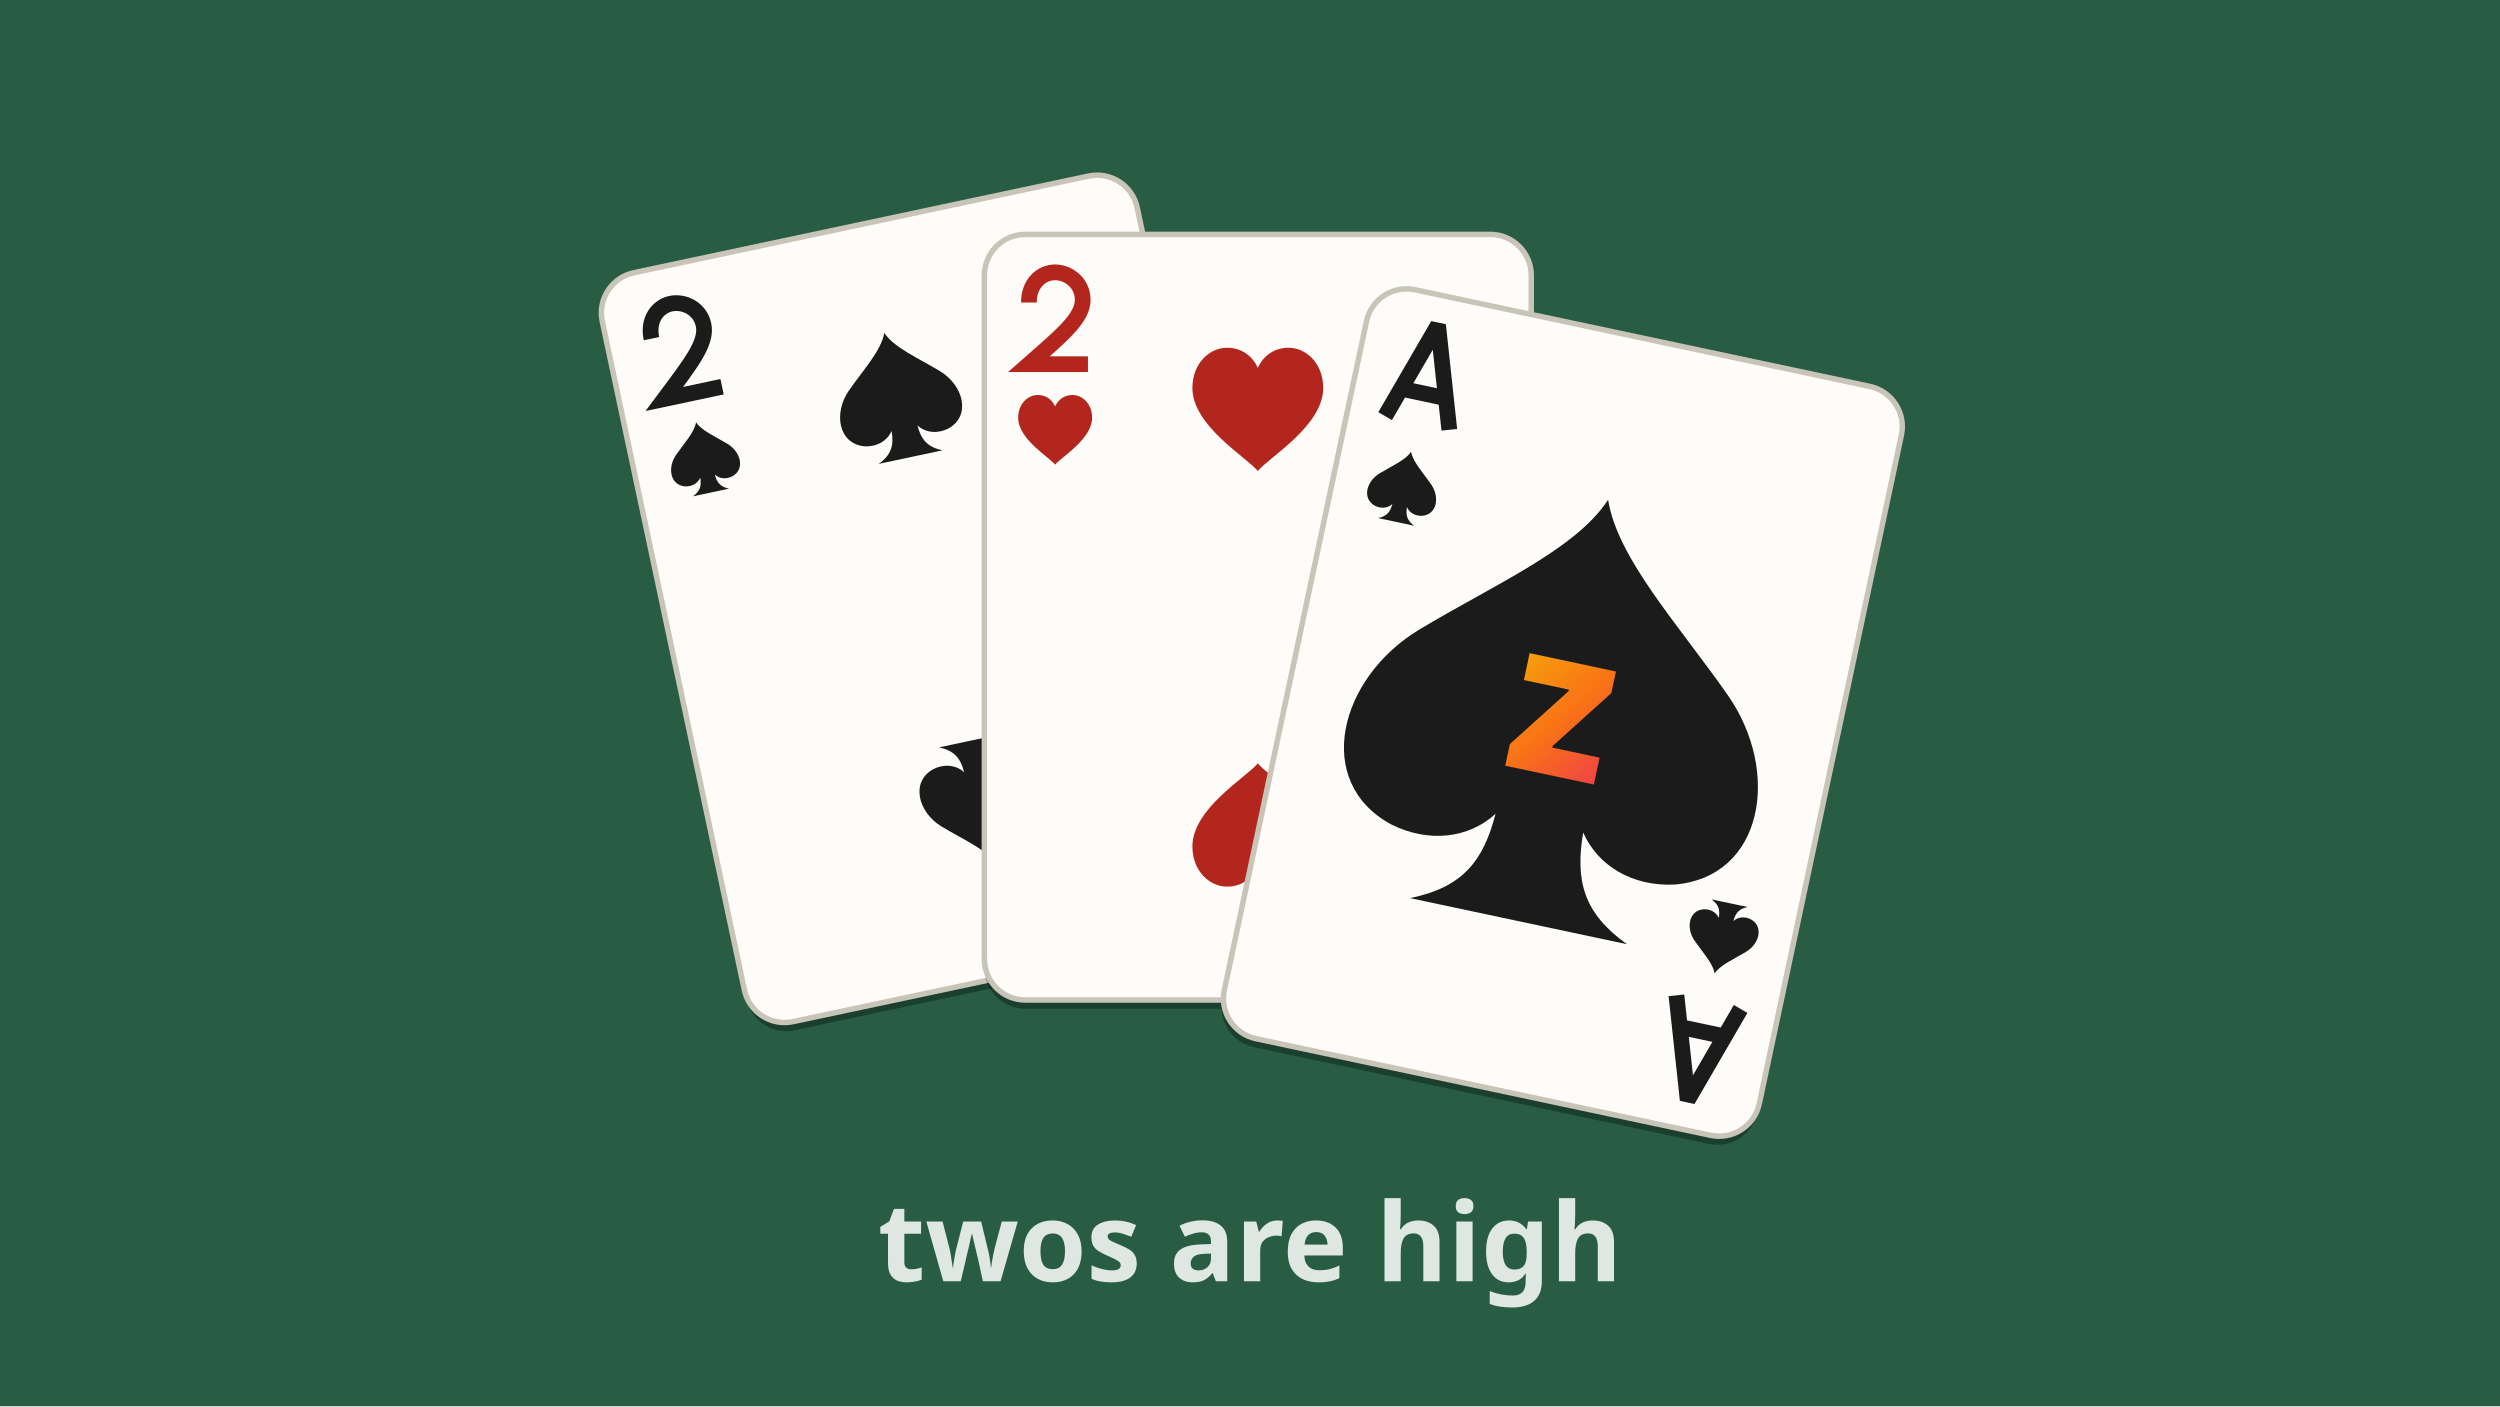
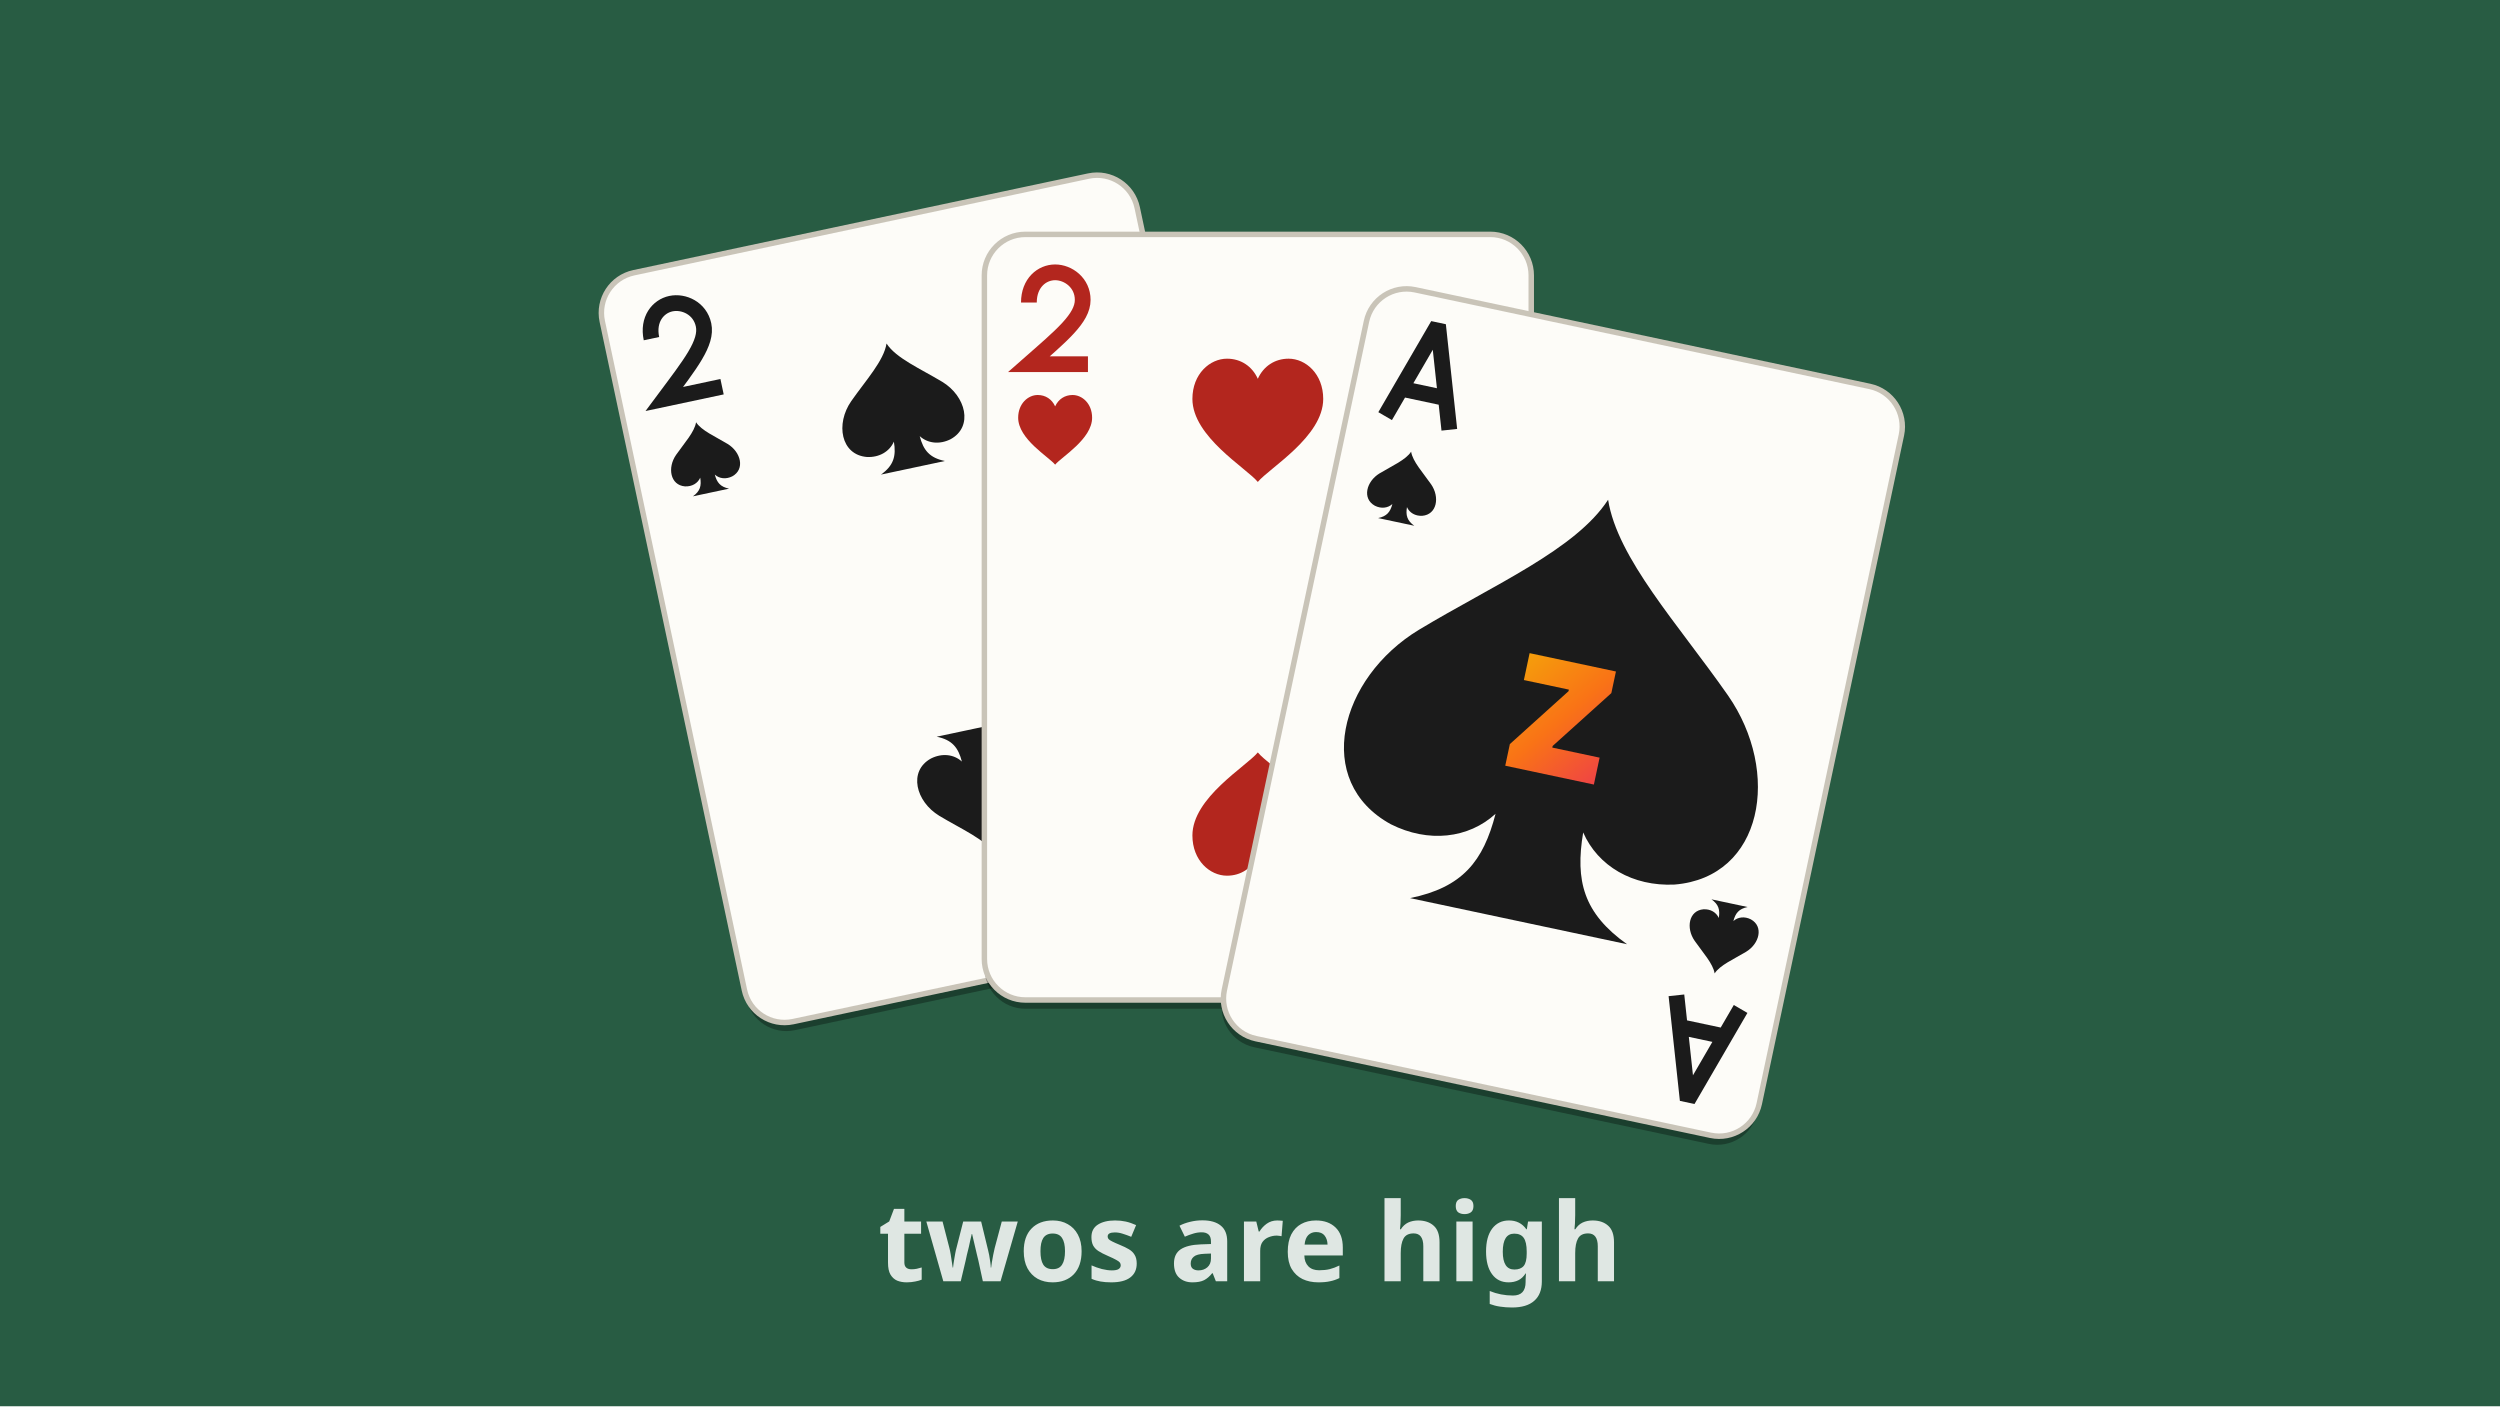
<svg xmlns="http://www.w3.org/2000/svg" width="320" height="180" viewBox="0 0 320 180">
  <defs>
    <symbol id="zc-s-3" overflow="visible">
      <path d="M0-10.2C1-7.6 4.4-5.2 7.4-2.4 10.6 .6 10.8 5.6 6.8 6.8 4.9 7.3 3.1 6.7 2.1 5.3 2.2 7.6 2.9 9 5.2 10H-5.2C-2.9 9-2.2 7.6-2.1 5.3-3.1 6.7-4.9 7.3-6.8 6.8-10.8 5.6-10.6 .6-7.4-2.4-4.4-5.2-1 -7.6 0-10.2Z" />
    </symbol>
    <symbol id="zc-s-2" overflow="visible">
      <path d="M0 9.8C-1.8 7.6-10.4 2.6-10.4-3.4-10.4-7.4-7.6-9.8-4.9-9.8-2.7-9.8-.9-8.6 0-6.6 .9-8.6 2.7-9.8 4.9-9.8 7.6-9.8 10.4-7.4 10.4-3.4 10.4 2.6 1.8 7.6 0 9.8Z" />
    </symbol>
    <linearGradient id="zc-g-mark" x1="0" y1="0" x2="1" y2="1">
      <stop offset="0" stop-color="#f59e0b" />
      <stop offset=".5" stop-color="#f97316" />
      <stop offset="1" stop-color="#ef4444" />
    </linearGradient>
  </defs>
  <rect width="320" height="180" fill="#285c43" />
  <g transform="translate(76 36) rotate(-12) scale(0.7)" style="color:#1b1b1b">
    <rect y="1.6" width="100" height="140" rx="7.5" fill="rgba(0,0,0,0.32)" />
    <rect width="100" height="140" rx="7.5" fill="#fdfcf8" stroke="#c9c4b8" />
    <svg width="100" height="140" viewBox="0 0 100 140" fill="currentColor" aria-hidden="true">
      <g class="zc-idx-std">
        <path transform="translate(6.94 6.94) scale(1.2)" d="M1 4.6C1 1.6 3 0 5 0S9.2 1.6 9.2 4.2C9.2 7 6 9.6 1 14H10" fill="none" stroke="currentColor" stroke-width="2.4" stroke-linejoin="miter" stroke-miterlimit="6" />
        <g transform="translate(12.94 35.74) scale(0.65)">
          <use href="#zc-s-3" />
        </g>
      </g>
      <g class="zc-idx-std" transform="rotate(180 50 70)">
        <path transform="translate(6.94 6.94) scale(1.2)" d="M1 4.6C1 1.6 3 0 5 0S9.2 1.6 9.2 4.2C9.2 7 6 9.6 1 14H10" fill="none" stroke="currentColor" stroke-width="2.4" stroke-linejoin="miter" stroke-miterlimit="6" />
        <g transform="translate(12.94 35.74) scale(0.65)">
          <use href="#zc-s-3" />
        </g>
      </g>
      <g class="zc-idx-row" display="none">
        <path transform="translate(8.52 8.52) scale(2.1)" d="M1 4.6C1 1.6 3 0 5 0S9.2 1.6 9.2 4.2C9.2 7 6 9.6 1 14H10" fill="none" stroke="currentColor" stroke-width="2.4" stroke-linejoin="miter" stroke-miterlimit="6" />
        <g transform="translate(63 23) scale(1.25)">
          <use href="#zc-s-3" />
        </g>
      </g>
      <g class="zc-big">
-         <g transform="translate(50 32) scale(1.15)">
+         <g transform="translate(50 34) scale(1.15)">
          <use href="#zc-s-3" />
        </g>
-         <g transform="translate(50 108) rotate(180) scale(1.15)">
+         <g transform="translate(50 106) rotate(180) scale(1.15)">
          <use href="#zc-s-3" />
        </g>
      </g>
      <g class="zc-small" display="none">
        <g transform="translate(50 92) scale(3.1)">
          <use href="#zc-s-3" />
        </g>
      </g>
    </svg>
  </g>
  <g transform="translate(126 30) scale(0.7)" style="color:#b3261e">
    <rect y="1.6" width="100" height="140" rx="7.5" fill="rgba(0,0,0,0.32)" />
    <rect width="100" height="140" rx="7.5" fill="#fdfcf8" stroke="#c9c4b8" />
    <svg width="100" height="140" viewBox="0 0 100 140" fill="currentColor" aria-hidden="true">
      <g class="zc-idx-std">
        <path transform="translate(6.94 6.94) scale(1.2)" d="M1 4.6C1 1.6 3 0 5 0S9.2 1.6 9.2 4.2C9.2 7 6 9.6 1 14H10" fill="none" stroke="currentColor" stroke-width="2.4" stroke-linejoin="miter" stroke-miterlimit="6" />
        <g transform="translate(12.94 35.74) scale(0.65)">
          <use href="#zc-s-2" />
        </g>
      </g>
      <g class="zc-idx-std" transform="rotate(180 50 70)">
        <path transform="translate(6.94 6.94) scale(1.2)" d="M1 4.6C1 1.6 3 0 5 0S9.2 1.6 9.2 4.2C9.2 7 6 9.6 1 14H10" fill="none" stroke="currentColor" stroke-width="2.4" stroke-linejoin="miter" stroke-miterlimit="6" />
        <g transform="translate(12.94 35.74) scale(0.65)">
          <use href="#zc-s-2" />
        </g>
      </g>
      <g class="zc-idx-row" display="none">
        <path transform="translate(8.52 8.52) scale(2.1)" d="M1 4.6C1 1.6 3 0 5 0S9.2 1.6 9.2 4.2C9.2 7 6 9.6 1 14H10" fill="none" stroke="currentColor" stroke-width="2.4" stroke-linejoin="miter" stroke-miterlimit="6" />
        <g transform="translate(63 23) scale(1.25)">
          <use href="#zc-s-2" />
        </g>
      </g>
      <g class="zc-big">
-         <g transform="translate(50 32) scale(1.15)">
+         <g transform="translate(50 34) scale(1.15)">
          <use href="#zc-s-2" />
        </g>
-         <g transform="translate(50 108) rotate(180) scale(1.15)">
+         <g transform="translate(50 106) rotate(180) scale(1.15)">
          <use href="#zc-s-2" />
        </g>
      </g>
      <g class="zc-small" display="none">
        <g transform="translate(50 92) scale(3.1)">
          <use href="#zc-s-2" />
        </g>
      </g>
    </svg>
  </g>
  <g transform="translate(176 36) rotate(12) scale(0.7)" style="color:#1b1b1b">
    <rect y="1.6" width="100" height="140" rx="7.5" fill="rgba(0,0,0,0.32)" />
    <rect width="100" height="140" rx="7.5" fill="#fdfcf8" stroke="#c9c4b8" />
    <svg width="100" height="140" viewBox="0 0 100 140" fill="currentColor" aria-hidden="true">
      <g class="zc-idx-std">
        <path transform="translate(6.94 6.94) scale(1.2)" d="M0 14 5 -1.25 10 14M2.2 9.4H7.8" fill="none" stroke="currentColor" stroke-width="2.4" stroke-linejoin="miter" stroke-miterlimit="2" />
        <g transform="translate(12.94 35.74) scale(0.65)">
          <use href="#zc-s-3" />
        </g>
      </g>
      <g class="zc-idx-std" transform="rotate(180 50 70)">
        <path transform="translate(6.94 6.94) scale(1.2)" d="M0 14 5 -1.25 10 14M2.2 9.4H7.8" fill="none" stroke="currentColor" stroke-width="2.4" stroke-linejoin="miter" stroke-miterlimit="2" />
        <g transform="translate(12.94 35.74) scale(0.65)">
          <use href="#zc-s-3" />
        </g>
      </g>
      <g class="zc-idx-row" display="none">
        <path transform="translate(8.52 8.52) scale(2.1)" d="M0 14 5 -1.25 10 14M2.2 9.4H7.8" fill="none" stroke="currentColor" stroke-width="2.4" stroke-linejoin="miter" stroke-miterlimit="2" />
        <g transform="translate(63 23) scale(1.25)">
          <use href="#zc-s-3" />
        </g>
      </g>
      <g class="zc-big">
        <g transform="translate(50 70) scale(3.9)">
          <use href="#zc-s-3" />
        </g>
        <path transform="translate(50 71.17) scale(1.415703)" d="M-5.852 7.438L5.852 7.438L5.852 3.885L-0.392 3.885L-0.392 3.667L5.602 -4.583L5.602 -7.438L-5.798 -7.438L-5.798 -3.885L0.142 -3.885L0.142 -3.678L-5.852 4.583Z" fill="url(#zc-g-mark)" />
      </g>
      <g class="zc-small" display="none">
        <g transform="translate(50 92) scale(3.1)">
          <use href="#zc-s-3" />
        </g>
        <path transform="translate(50 92.93) scale(1.125303)" d="M-5.852 7.438L5.852 7.438L5.852 3.885L-0.392 3.885L-0.392 3.667L5.602 -4.583L5.602 -7.438L-5.798 -7.438L-5.798 -3.885L0.142 -3.885L0.142 -3.678L-5.852 4.583Z" fill="url(#zc-g-mark)" />
      </g>
    </svg>
  </g>
  <text x="160" y="164" font-size="14" font-weight="700" text-anchor="middle" fill="rgba(255,255,255,0.85)" font-family="system-ui,sans-serif">twos are high</text>
</svg>
